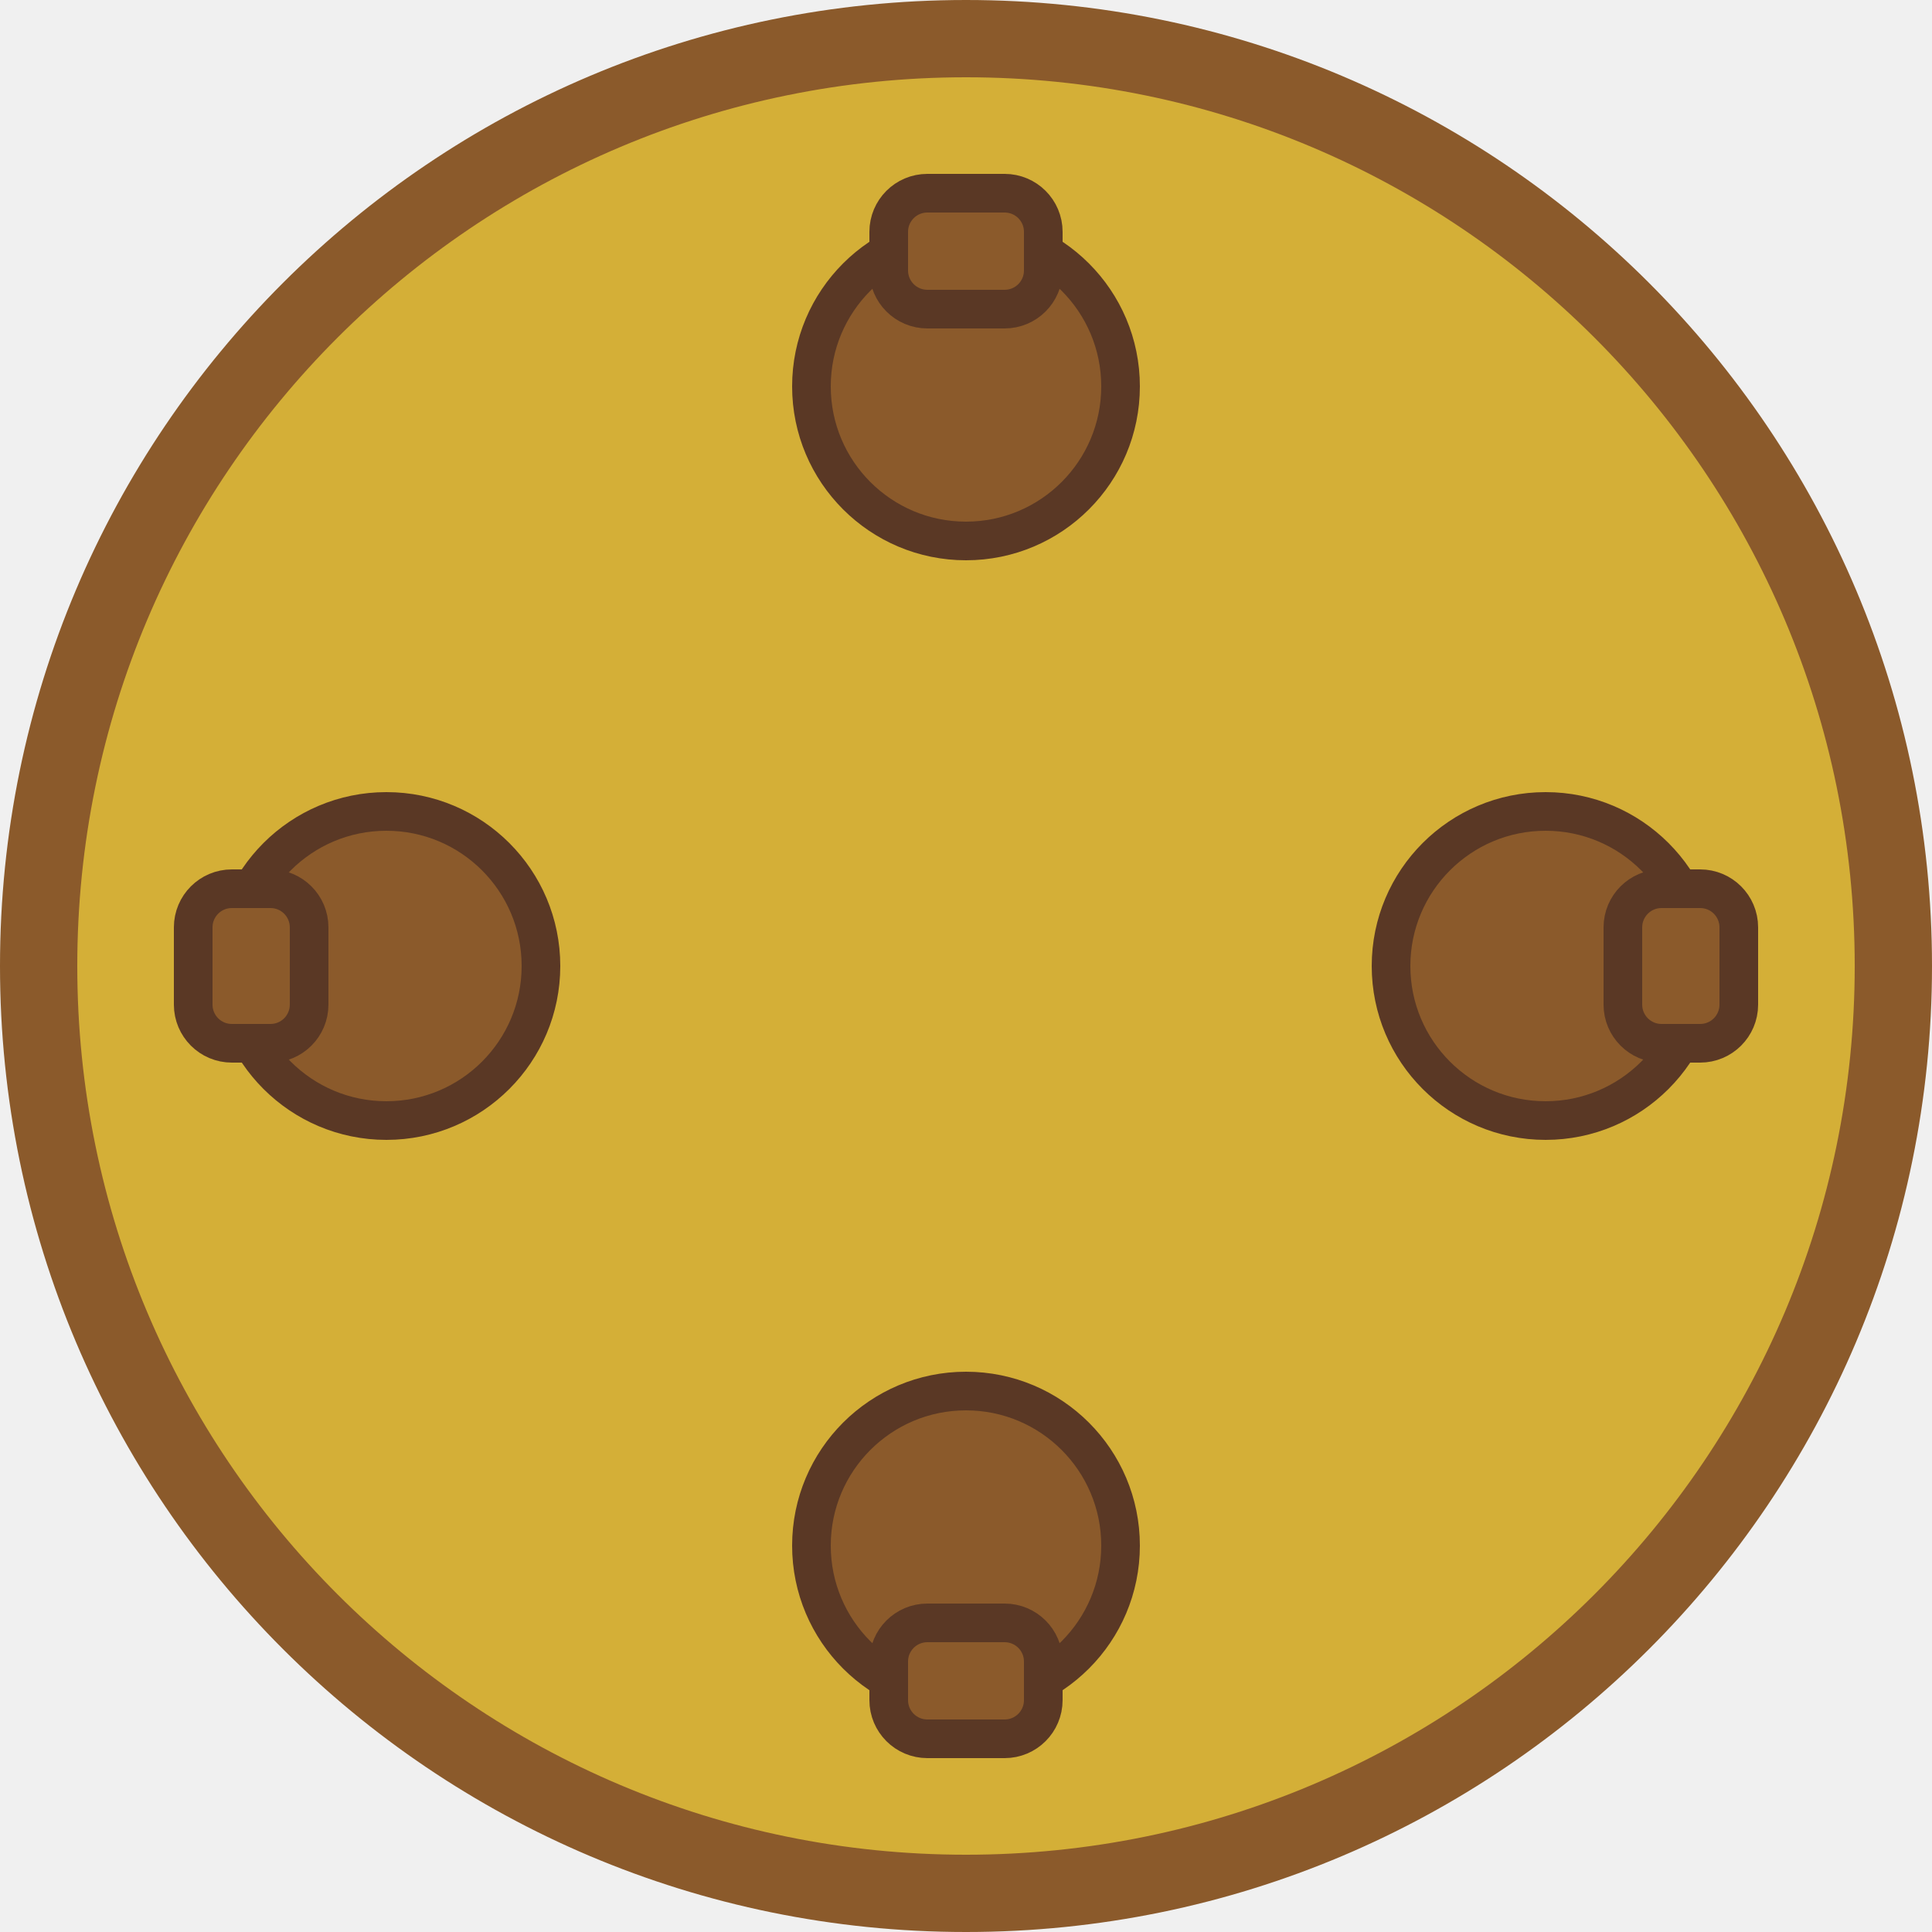
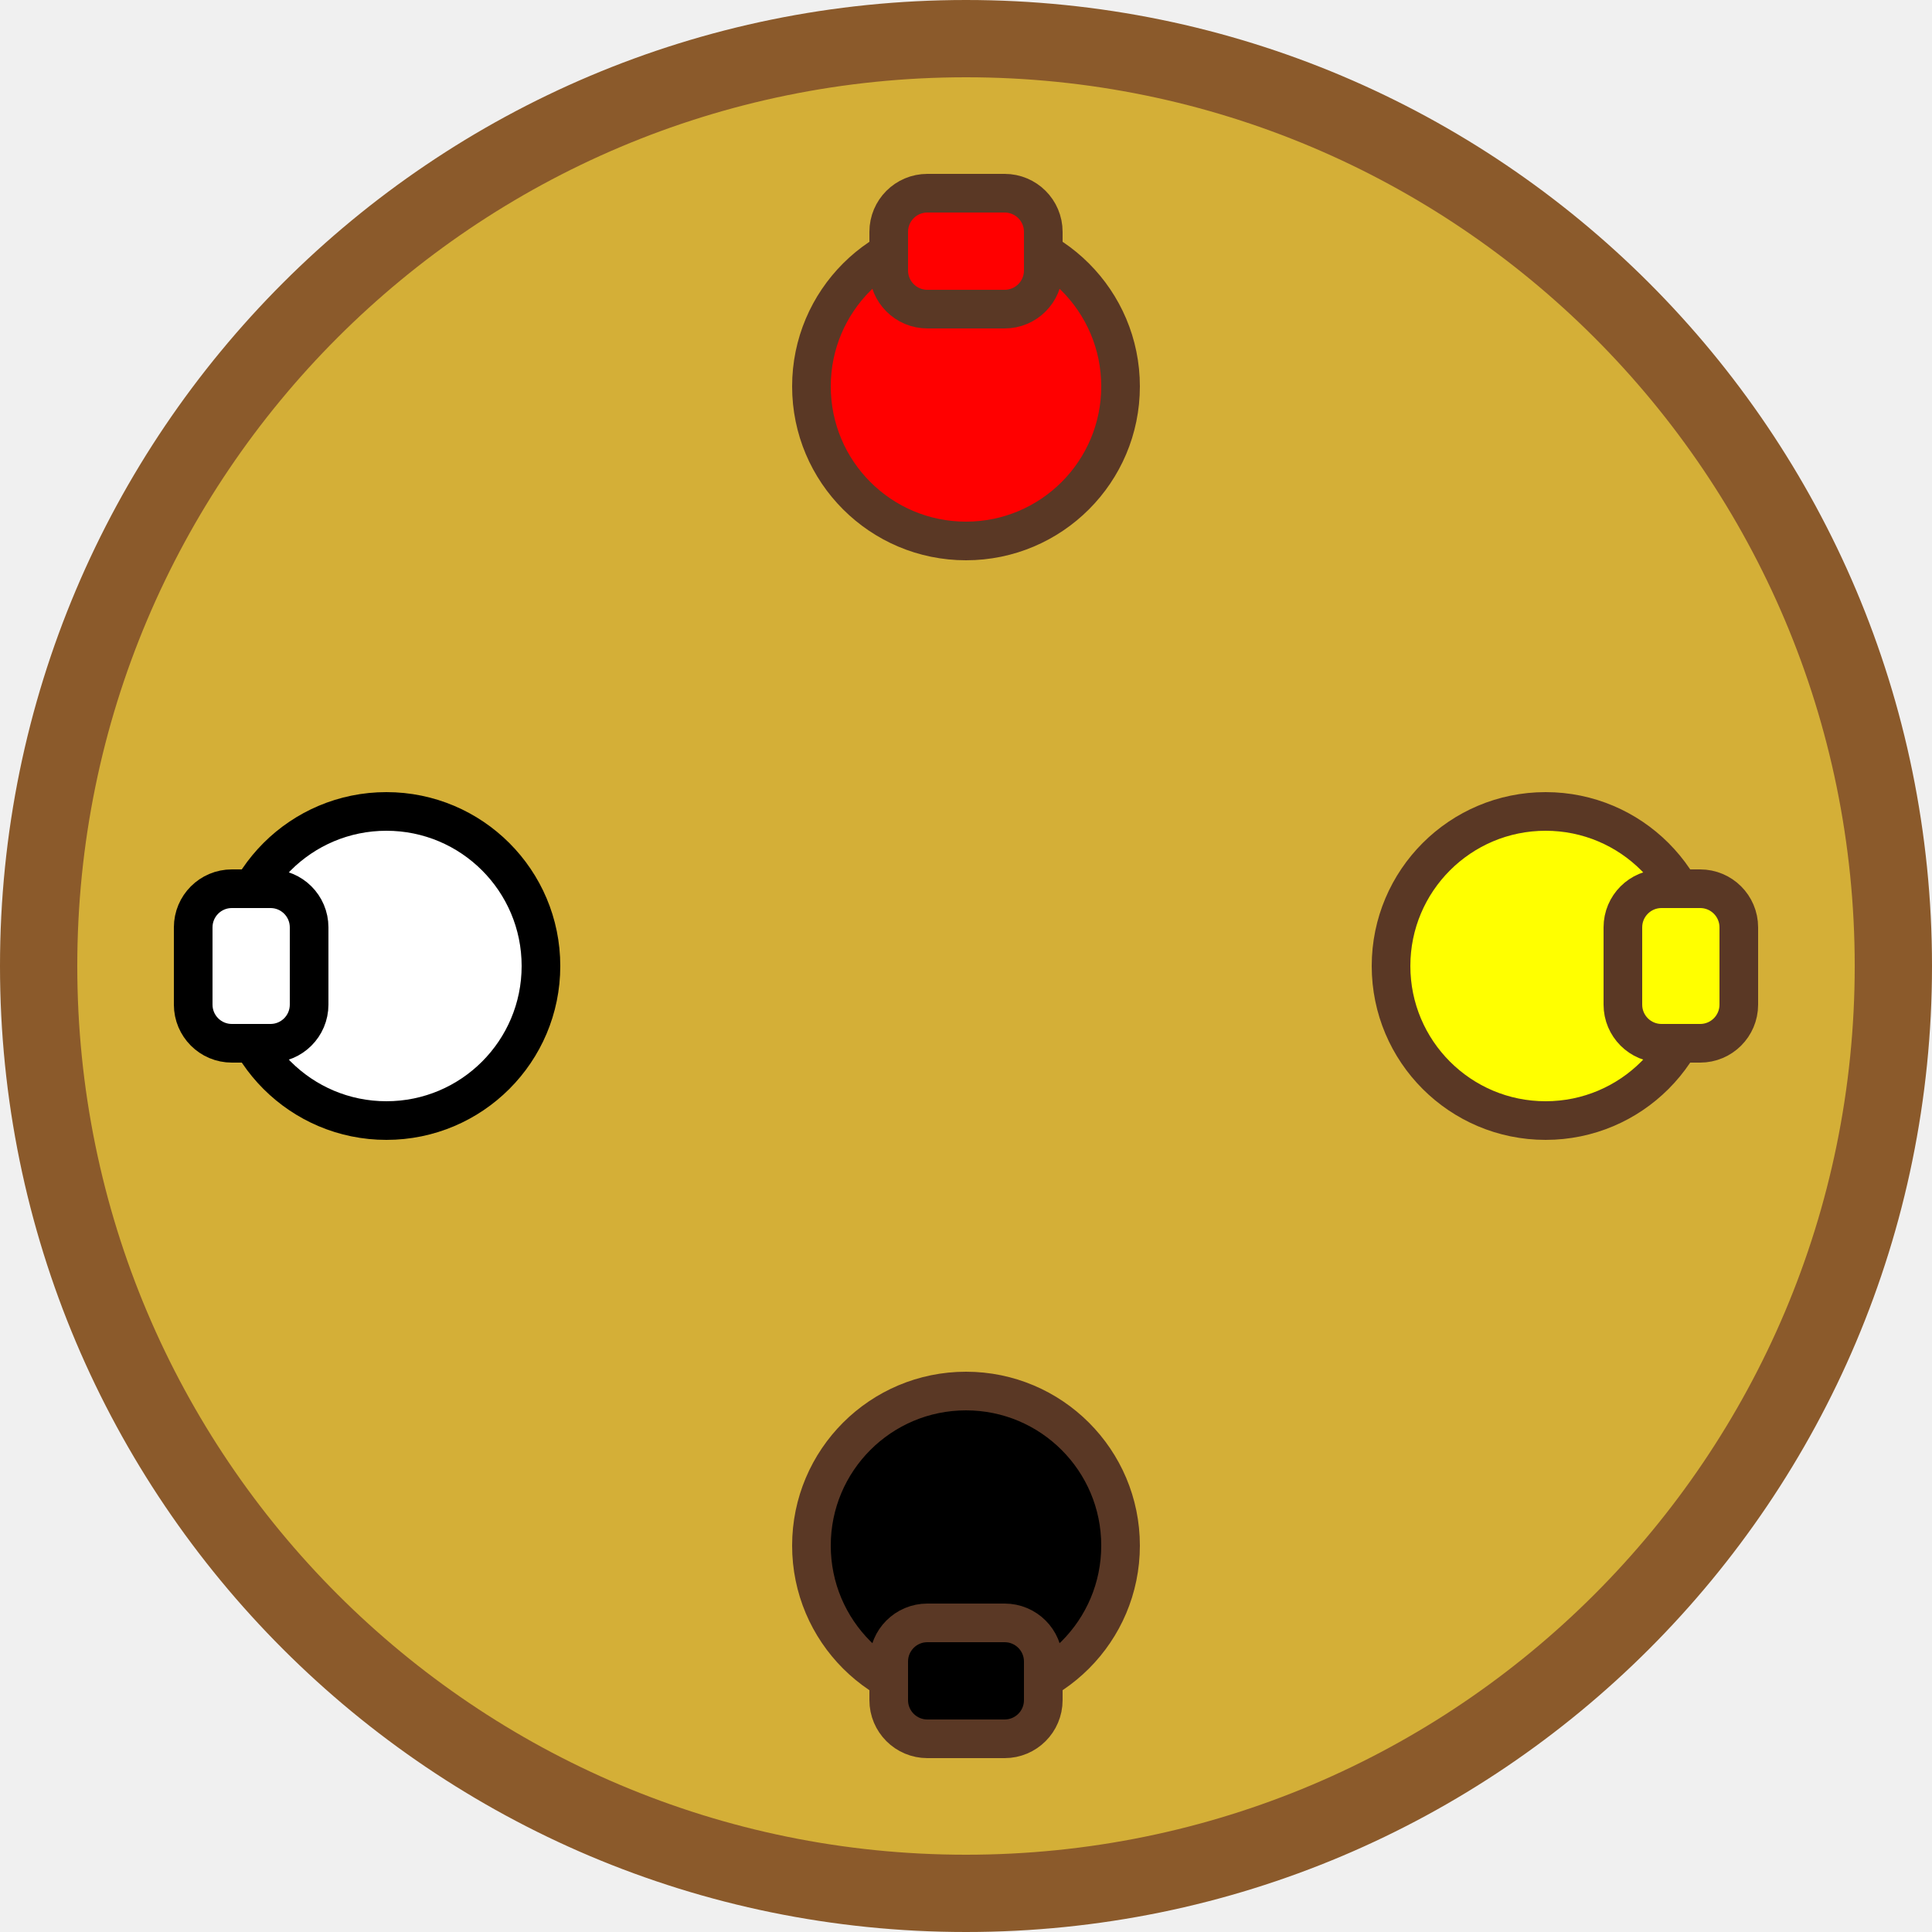
<svg xmlns="http://www.w3.org/2000/svg" viewBox="0 0 100 100" width="100" height="100">
  <circle cx="50" cy="50" r="48" fill="#d4af37" stroke="#8b5a2b" stroke-width="4" />
-   <g fill="#8b5a2b" stroke="#5a3825" stroke-width="2">
-     <circle cx="50" cy="20" r="8" />
-     <rect x="46" y="10" width="8" height="6" rx="2" />
-     <circle cx="50" cy="80" r="8" />
-     <rect x="46" y="84" width="8" height="6" rx="2" />
-     <circle cx="20" cy="50" r="8" />
-     <rect x="10" y="46" width="6" height="8" rx="2" />
-     <circle cx="80" cy="50" r="8" />
-     <rect x="84" y="46" width="6" height="8" rx="2" />
+   <g stroke="#5a3825" stroke-width="2">
+     <circle cx="50" cy="20" r="8" fill="red" />
+     <rect x="46" y="10" width="8" height="6" rx="2" fill="red" />
+     <circle cx="20" cy="50" r="8" fill="white" stroke="black" />
+     <rect x="10" y="46" width="6" height="8" rx="2" fill="white" stroke="black" />
+     <circle cx="50" cy="80" r="8" fill="black" />
+     <rect x="46" y="84" width="8" height="6" rx="2" fill="black" />
+     <circle cx="80" cy="50" r="8" fill="yellow" />
+     <rect x="84" y="46" width="6" height="8" rx="2" fill="yellow" />
  </g>
</svg>
